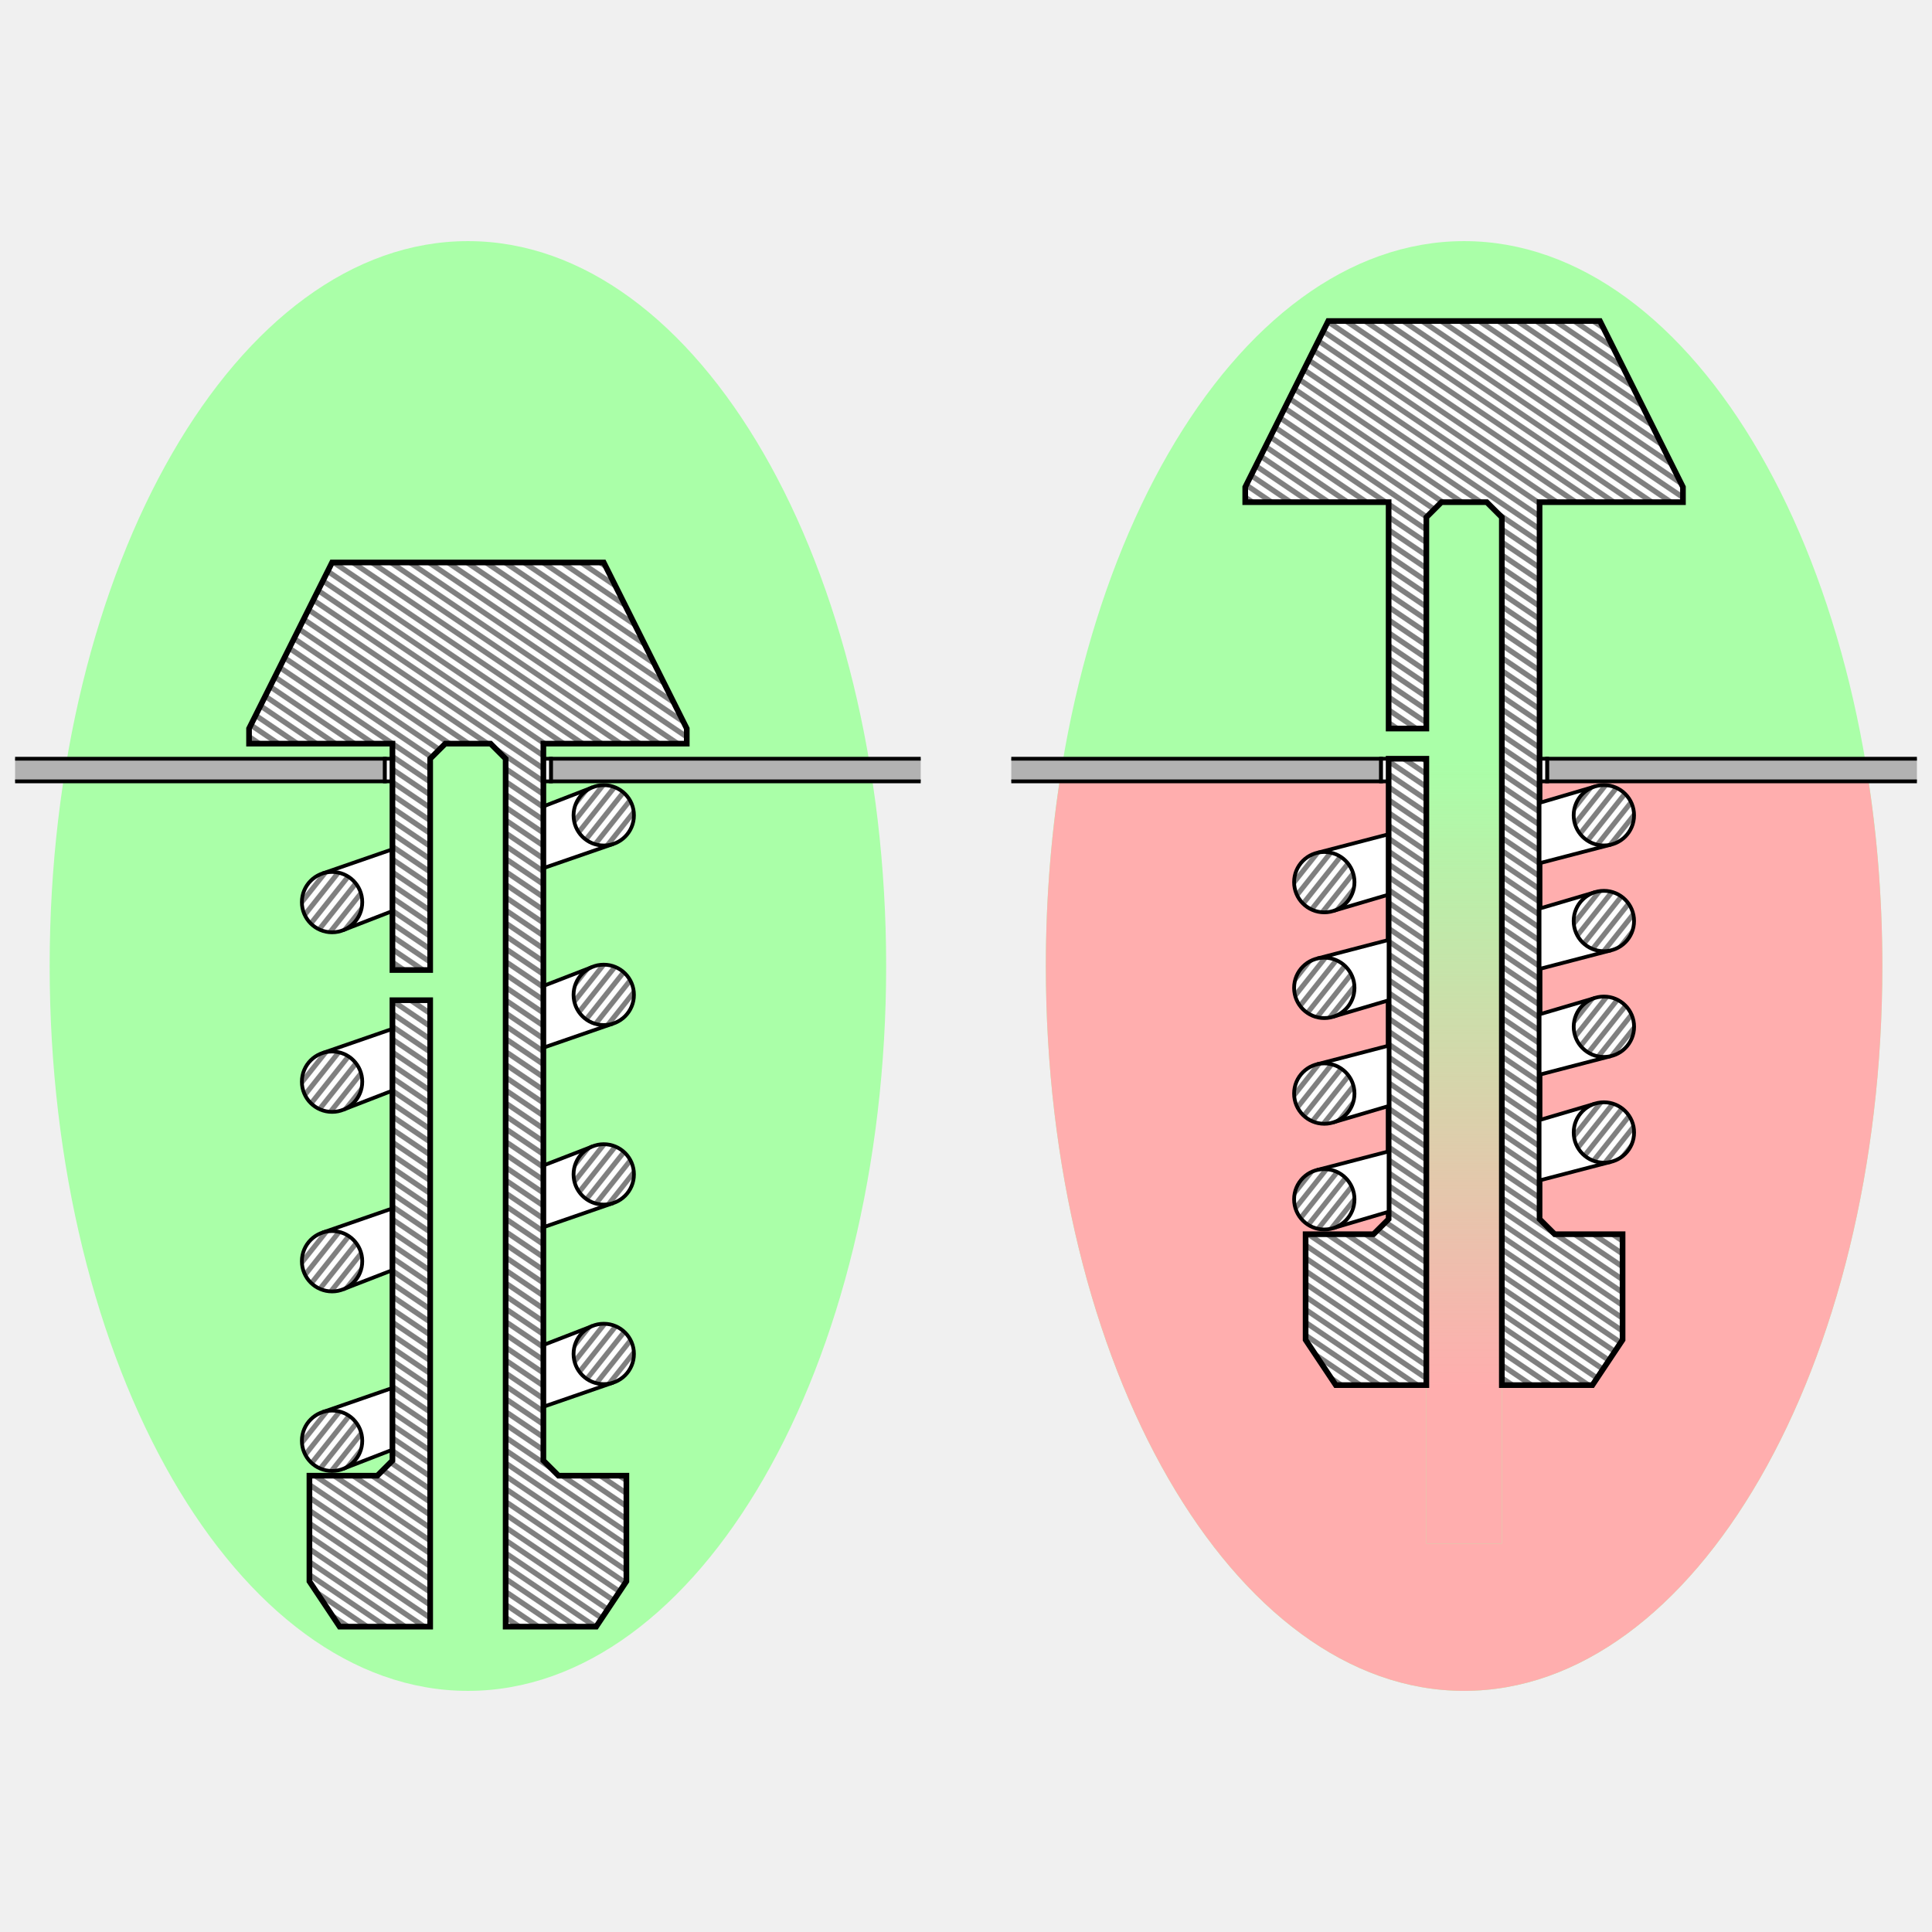
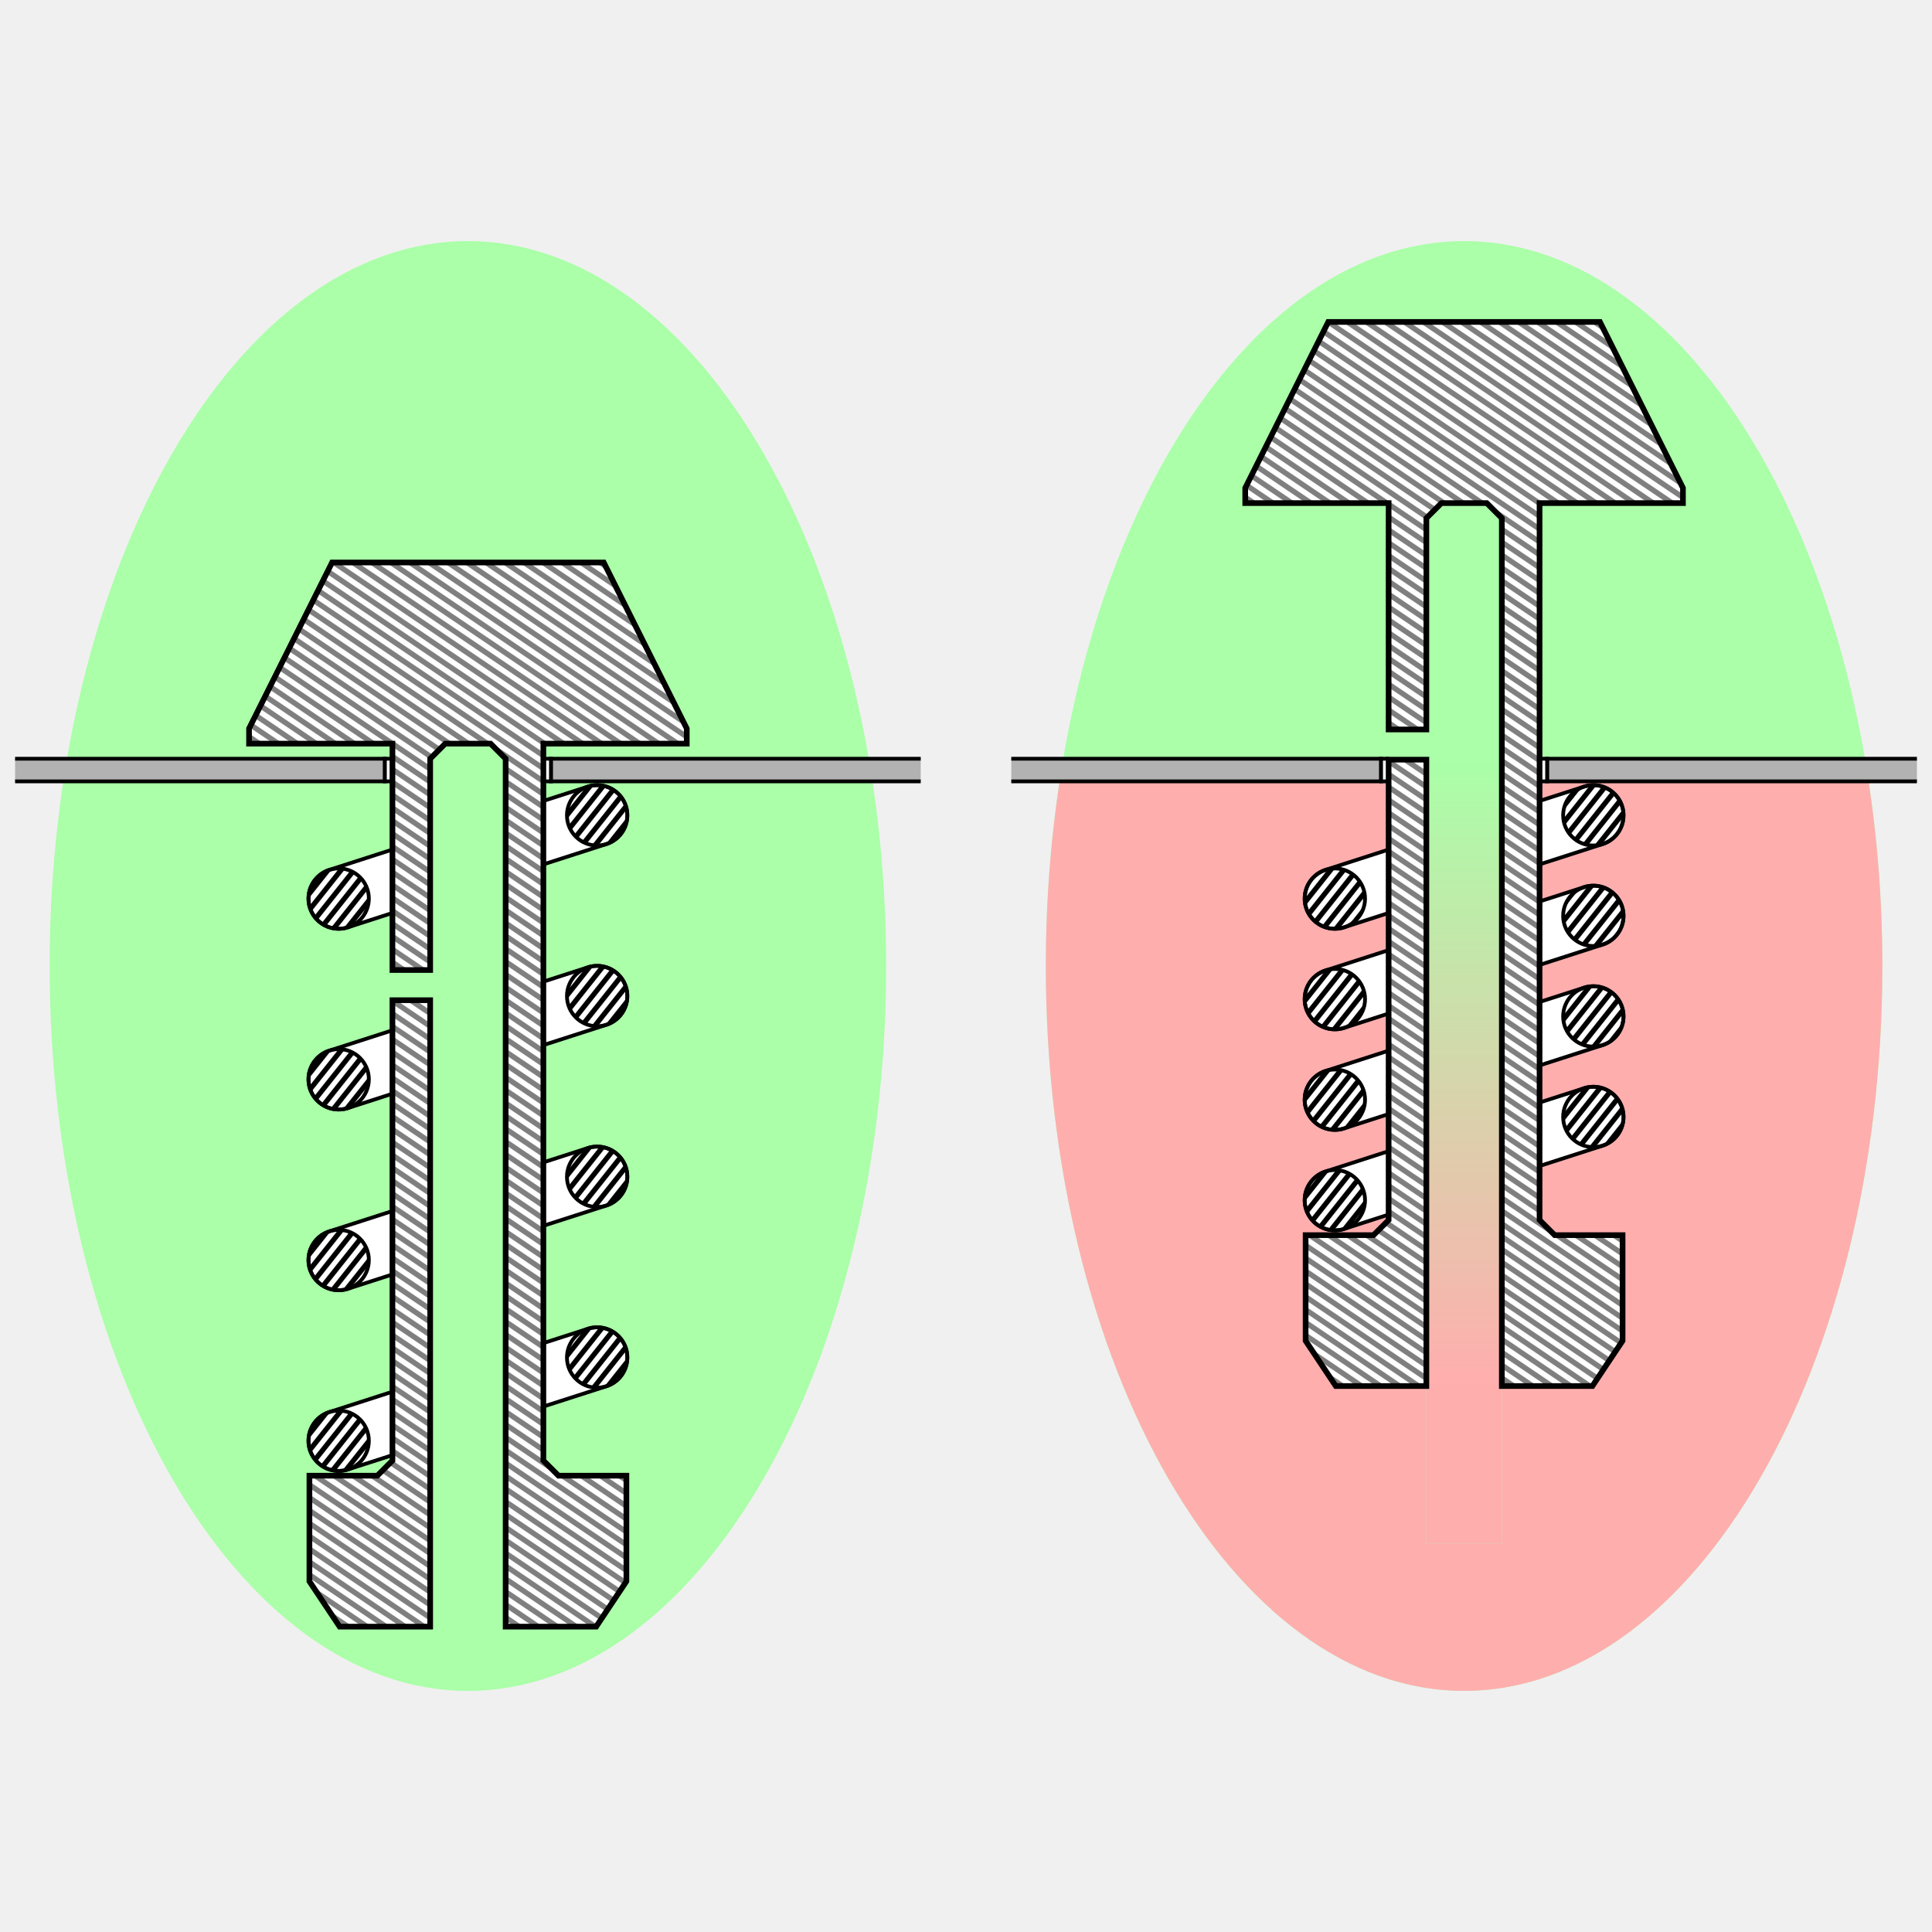
- <svg xmlns="http://www.w3.org/2000/svg" xmlns:xlink="http://www.w3.org/1999/xlink" version="1.1" viewBox="0 0 512 512">
+ <svg xmlns="http://www.w3.org/2000/svg" xmlns:xlink="http://www.w3.org/1999/xlink" viewBox="0 0 512 512">
  <defs>
+     <pattern id="pattern2251" patternTransform="matrix(1.0573 .84037 -5.9659 7.506 -43.107 -32.339)" xlink:href="#pattern4893-4-2" />
    <pattern id="pattern4885" patternTransform="matrix(-.79064 1.1693 21.741 14.7 232.62 13.961)" xlink:href="#Strips1_1" />
    <pattern id="Strips1_1" width="2" height="1" patternTransform="translate(0) scale(10)" patternUnits="userSpaceOnUse">
      <rect y="-.5" width="1" height="2" />
    </pattern>
-     <pattern id="pattern4893-4" patternTransform="matrix(1.0573 .84037 -5.9659 7.506 5.1597e-6 -1.0502e-6)" xlink:href="#Strips1_1-8" />
-     <pattern id="Strips1_1-8" width="2" height="1" patternTransform="translate(0) scale(10)" patternUnits="userSpaceOnUse">
-       <rect y="-.5" width="1" height="2" />
-     </pattern>
-     <pattern id="pattern4893-4-4" patternTransform="matrix(1.0573 .84037 -5.9659 7.506 5.1597e-6 -1.0502e-6)" xlink:href="#Strips1_1-8-4" />
-     <pattern id="Strips1_1-8-4" width="2" height="1" patternTransform="translate(0) scale(10)" patternUnits="userSpaceOnUse">
-       <rect y="-.5" width="1" height="2" />
-     </pattern>
-     <pattern id="pattern4893-4-5" patternTransform="matrix(1.0573 .84037 -5.9659 7.506 5.1597e-6 -1.0502e-6)" xlink:href="#Strips1_1-8-7" />
-     <pattern id="Strips1_1-8-7" width="2" height="1" patternTransform="translate(0) scale(10)" patternUnits="userSpaceOnUse">
-       <rect y="-.5" width="1" height="2" />
-     </pattern>
-     <pattern id="pattern4893-4-47" patternTransform="matrix(1.0573 .84037 -5.9659 7.506 5.1597e-6 -1.0502e-6)" xlink:href="#Strips1_1-8-3" />
-     <pattern id="Strips1_1-8-3" width="2" height="1" patternTransform="translate(0) scale(10)" patternUnits="userSpaceOnUse">
-       <rect y="-.5" width="1" height="2" />
-     </pattern>
    <pattern id="pattern4893-4-2" patternTransform="matrix(1.0573 .84037 -5.9659 7.506 5.1597e-6 -1.0502e-6)" xlink:href="#Strips1_1-8-2" />
    <pattern id="Strips1_1-8-2" width="2" height="1" patternTransform="translate(0) scale(10)" patternUnits="userSpaceOnUse">
-       <rect y="-.5" width="1" height="2" />
-     </pattern>
-     <pattern id="pattern4893-4-5-6" patternTransform="matrix(1.0573 .84037 -5.9659 7.506 5.1597e-6 -1.0502e-6)" xlink:href="#Strips1_1-8-7-0" />
-     <pattern id="Strips1_1-8-7-0" width="2" height="1" patternTransform="translate(0) scale(10)" patternUnits="userSpaceOnUse">
-       <rect y="-.5" width="1" height="2" />
-     </pattern>
-     <pattern id="pattern4893-4-47-2" patternTransform="matrix(1.0573 .84037 -5.9659 7.506 5.1597e-6 -1.0502e-6)" xlink:href="#Strips1_1-8-3-6" />
-     <pattern id="Strips1_1-8-3-6" width="2" height="1" patternTransform="translate(0) scale(10)" patternUnits="userSpaceOnUse">
-       <rect y="-.5" width="1" height="2" />
-     </pattern>
-     <pattern id="pattern4893-4-4-5" patternTransform="matrix(1.0573 .84037 -5.9659 7.506 5.1597e-6 -1.0502e-6)" xlink:href="#Strips1_1-8-4-5" />
-     <pattern id="Strips1_1-8-4-5" width="2" height="1" patternTransform="translate(0) scale(10)" patternUnits="userSpaceOnUse">
-       <rect y="-.5" width="1" height="2" />
-     </pattern>
-     <pattern id="pattern4893-4-28" patternTransform="matrix(1.0573 .84037 -5.9659 7.506 5.1597e-6 -1.0502e-6)" xlink:href="#Strips1_1-8-35" />
-     <pattern id="Strips1_1-8-35" width="2" height="1" patternTransform="translate(0) scale(10)" patternUnits="userSpaceOnUse">
-       <rect y="-.5" width="1" height="2" />
-     </pattern>
-     <pattern id="pattern4885-3" patternTransform="matrix(-.79064 1.1693 21.741 14.7 490.62 -56.965)" xlink:href="#Strips1_1-4" />
-     <pattern id="Strips1_1-4" width="2" height="1" patternTransform="translate(0) scale(10)" patternUnits="userSpaceOnUse">
-       <rect y="-.5" width="1" height="2" />
-     </pattern>
-     <pattern id="pattern4893-4-28-6" patternTransform="matrix(1.0573 .84037 -5.9659 7.506 5.1597e-6 -1.0502e-6)" xlink:href="#Strips1_1-8-35-8" />
-     <pattern id="Strips1_1-8-35-8" width="2" height="1" patternTransform="translate(0) scale(10)" patternUnits="userSpaceOnUse">
-       <rect y="-.5" width="1" height="2" />
-     </pattern>
-     <pattern id="pattern4893-4-28-7" patternTransform="matrix(1.0573 .84037 -5.9659 7.506 5.1597e-6 -1.0502e-6)" xlink:href="#Strips1_1-8-35-0" />
-     <pattern id="Strips1_1-8-35-0" width="2" height="1" patternTransform="translate(0) scale(10)" patternUnits="userSpaceOnUse">
-       <rect y="-.5" width="1" height="2" />
-     </pattern>
-     <pattern id="pattern4893-4-28-8" patternTransform="matrix(1.0573 .84037 -5.9659 7.506 5.1597e-6 -1.0502e-6)" xlink:href="#Strips1_1-8-35-9" />
-     <pattern id="Strips1_1-8-35-9" width="2" height="1" patternTransform="translate(0) scale(10)" patternUnits="userSpaceOnUse">
-       <rect y="-.5" width="1" height="2" />
-     </pattern>
-     <pattern id="pattern4893-4-28-2" patternTransform="matrix(1.0573 .84037 -5.9659 7.506 5.1597e-6 -1.0502e-6)" xlink:href="#Strips1_1-8-35-2" />
-     <pattern id="Strips1_1-8-35-2" width="2" height="1" patternTransform="translate(0) scale(10)" patternUnits="userSpaceOnUse">
-       <rect y="-.5" width="1" height="2" />
-     </pattern>
-     <pattern id="pattern4893-4-28-7-8" patternTransform="matrix(1.0573 .84037 -5.9659 7.506 5.1597e-6 -1.0502e-6)" xlink:href="#Strips1_1-8-35-0-3" />
-     <pattern id="Strips1_1-8-35-0-3" width="2" height="1" patternTransform="translate(0) scale(10)" patternUnits="userSpaceOnUse">
-       <rect y="-.5" width="1" height="2" />
-     </pattern>
-     <pattern id="pattern4893-4-28-8-6" patternTransform="matrix(1.0573 .84037 -5.9659 7.506 5.1597e-6 -1.0502e-6)" xlink:href="#Strips1_1-8-35-9-2" />
-     <pattern id="Strips1_1-8-35-9-2" width="2" height="1" patternTransform="translate(0) scale(10)" patternUnits="userSpaceOnUse">
-       <rect y="-.5" width="1" height="2" />
-     </pattern>
-     <pattern id="pattern4893-4-28-6-4" patternTransform="matrix(1.0573 .84037 -5.9659 7.506 5.1597e-6 -1.0502e-6)" xlink:href="#Strips1_1-8-35-8-2" />
-     <pattern id="Strips1_1-8-35-8-2" width="2" height="1" patternTransform="translate(0) scale(10)" patternUnits="userSpaceOnUse">
      <rect y="-.5" width="1" height="2" />
    </pattern>
    <linearGradient id="linearGradient102224" x1="700" x2="700" y1="268" y2="427.62" gradientTransform="matrix(1 0 0 1.04 -312 -77.646)" gradientUnits="userSpaceOnUse">
      <stop stop-color="#ffaeae" stop-opacity="0" offset="0" />
      <stop stop-color="#ffaeae" offset="1" />
    </linearGradient>
  </defs>
  <ellipse cx="124" cy="256" rx="110.84" ry="192.1" fill="#aaffa8" />
+   <g stroke="#000" stroke-width="1px">
+     <path d="m4 207.07h98v-6h-98" fill="#b2b2b2" />
+     <path d="m244 207.07h-98v-6h98" fill="#b2b2b2" />
+     <path d="m104 201.07h-2v6h2" fill="#fff" />
+     <path d="m144 201.07h2v6h-2" fill="#fff" />
+   </g>
  <g stroke="#000">
-     <g stroke-width="1px">
-       <path d="m4 207.07h98v-6h-98" fill="#b2b2b2" />
-       <path d="m244 207.07h-98v-6h98" fill="#b2b2b2" />
-       <path d="m104 201.07h-2v6h2" fill="#fff" />
-       <path d="m144 201.07h2v6h-2" fill="#fff" />
-     </g>
-     <path d="m90.949 246.49 13.051-5.054v-16.364l-18.51 6.401" fill="#fff" />
-     <circle cx="88" cy="239.07" r="8" fill="#fff" />
+     <path d="m104 368.82-16.703 5.381c-2.72 0.877-4.766 3.138-5.368 5.932-0.601 2.795 0.334 5.697 2.453 7.615s5.101 2.559 7.821 1.682l11.797-3.8z" fill="#fff" style="font-variation-settings:normal" />
+     <circle cx="89.75" cy="381.82" r="8" fill="url(#pattern2251)" style="font-variation-settings:normal" />
  </g>
-   <circle cx="88" cy="239.07" r="8" fill="url(#pattern4893-4)" opacity=".5" />
-   <path d="m90.949 389.24 13.051-5.054v-16.364l-18.51 6.401" fill="#fff" stroke="#000" />
-   <circle cx="88" cy="381.82" r="8" fill="#fff" stroke="#000" />
-   <circle cx="88" cy="381.82" r="8" fill="url(#pattern4893-4-4)" opacity=".5" />
-   <path d="m90.949 341.66 13.051-5.054v-16.364l-18.51 6.401" fill="#fff" stroke="#000" />
-   <circle cx="88" cy="334.24" r="8" fill="#fff" stroke="#000" />
-   <circle cx="88" cy="334.24" r="8" fill="url(#pattern4893-4-47)" opacity=".5" />
-   <path d="m90.949 294.08 13.051-5.054v-16.364l-18.51 6.401" fill="#fff" stroke="#000" />
-   <circle cx="88" cy="286.66" r="8" fill="#fff" stroke="#000" />
-   <circle cx="88" cy="286.66" r="8" fill="url(#pattern4893-4-5)" opacity=".5" />
-   <path d="m157.05 208.65-13.051 5.053v16.364l18.51-6.4" fill="#fff" stroke="#000" />
-   <circle cx="160" cy="216.07" r="8" fill="#fff" stroke="#000" />
-   <circle cx="160" cy="216.07" r="8" fill="url(#pattern4893-4-4-5)" opacity=".5" />
-   <path d="m157.05 256.23-13.051 5.053v16.364l18.51-6.4" fill="#fff" stroke="#000" />
-   <circle cx="160" cy="263.65" r="8" fill="#fff" stroke="#000" />
-   <circle cx="160" cy="263.65" r="8" fill="url(#pattern4893-4-47-2)" opacity=".5" />
-   <path d="m157.05 303.81-13.051 5.053v16.364l18.51-6.4" fill="#fff" stroke="#000" />
-   <circle cx="160" cy="311.23" r="8" fill="#fff" stroke="#000" />
-   <circle cx="160" cy="311.23" r="8" fill="url(#pattern4893-4-5-6)" opacity=".5" />
-   <path d="m157.05 351.39-13.051 5.053v16.364l18.51-6.4" fill="#fff" stroke="#000" />
-   <circle cx="160" cy="358.81" r="8" fill="#fff" stroke="#000" />
-   <circle cx="160" cy="358.81" r="8" fill="url(#pattern4893-4-2)" opacity=".5" />
-   <path d="m88 149.07-22 44v4h38v60h10v-56l4-4h12l4 4v230h24l8-12v-28h-18l-4-4v-190h38v-4l-22-44zm16 116v122l-4 4h-18v28l8 12h24v-166z" fill="#fff" stroke="#000" stroke-width="1.5" />
-   <path d="m88 149.07-22 44v4h38v60h10v-56l4-4h12l4 4v230h24l8-12v-28h-18l-4-4v-190h38v-4l-22-44zm16 116v122l-4 4h-18v28l8 12h24v-166z" fill="url(#pattern4885)" opacity=".5" />
  <ellipse cx="388" cy="256" rx="110.84" ry="192.1" fill="#aaffa8" />
  <path d="m281.79 201.07a110.84 192.1 0 0 0-4.629 54.926 110.84 192.1 0 0 0 110.84 192.1 110.84 192.1 0 0 0 110.84-192.1 110.84 192.1 0 0 0-4.629-54.926h-96.213v208h-20v-208z" fill="#ffaeae" />
  <g stroke="#000" stroke-width="1px">
    <path d="m268 207.07h98v-6h-98" fill="#b2b2b2" />
    <path d="m508 207.07h-98v-6h98" fill="#b2b2b2" />
    <path d="m368 201.07h-2v6h2" fill="#fff" />
    <path d="m408 201.07h2v6h-2" fill="#fff" />
  </g>
-   <path d="m353.31 241.41 14.689-4.33-1e-3 -16-18.954 4.931" fill="#fff" stroke="#000" />
-   <circle cx="350.95" cy="233.78" r="8" fill="#fff" stroke="#000" />
-   <circle cx="350.95" cy="233.78" r="8" fill="url(#pattern4893-4-28)" opacity=".5" />
  <path d="m378 201.07h20v208h-20z" fill="url(#linearGradient102224)" />
-   <path d="m352 85.074-22 44v4h38v60h10v-56l4-4h12l4 4v230h24l8-12v-28h-18l-4-4v-190h38v-4l-22-44zm16 116v122l-4 4h-18v28l8 12h24v-166z" fill="#fff" stroke="#000" stroke-width="1.5" />
-   <path d="m352 85.074-22 44v4h38v60h10v-56l4-4h12l4 4v230h24l8-12v-28h-18l-4-4v-190h38v-4l-22-44zm16 116v122l-4 4h-18v28l8 12h24v-166z" fill="url(#pattern4885-3)" opacity=".5" />
-   <path d="m353.31 325.46 14.689-4.329-1e-3 -16-18.954 4.931" fill="#fff" stroke="#000" />
-   <circle cx="350.95" cy="317.83" r="8" fill="#fff" stroke="#000" />
-   <circle cx="350.95" cy="317.83" r="8" fill="url(#pattern4893-4-28-6)" opacity=".5" />
-   <path d="m353.31 269.42 14.689-4.329-1e-3 -16-18.954 4.931" fill="#fff" stroke="#000" />
-   <circle cx="350.95" cy="261.8" r="8" fill="#fff" stroke="#000" />
-   <circle cx="350.95" cy="261.8" r="8" fill="url(#pattern4893-4-28-7)" opacity=".5" />
-   <path d="m353.31 297.44 14.689-4.33-1e-3 -16-18.954 4.931" fill="#fff" stroke="#000" />
-   <circle cx="350.95" cy="289.81" r="8" fill="#fff" stroke="#000" />
-   <circle cx="350.95" cy="289.81" r="8" fill="url(#pattern4893-4-28-8)" opacity=".5" />
-   <path d="m422.69 292.49-14.689 4.33 1e-3 16 18.954-4.932" fill="#fff" stroke="#000" />
-   <circle cx="425.05" cy="300.12" r="8" fill="#fff" stroke="#000" />
-   <circle cx="425.05" cy="300.12" r="8" fill="url(#pattern4893-4-28-2)" opacity=".5" />
-   <path d="m422.68 208.43-14.689 4.33 1e-3 16 18.954-4.932" fill="#fff" stroke="#000" />
-   <circle cx="425.04" cy="216.06" r="8" fill="#fff" stroke="#000" />
-   <circle cx="425.04" cy="216.06" r="8" fill="url(#pattern4893-4-28-6-4)" opacity=".5" />
-   <path d="m422.69 264.47-14.689 4.33 1e-3 16 18.954-4.932" fill="#fff" stroke="#000" />
-   <circle cx="425.05" cy="272.1" r="8" fill="#fff" stroke="#000" />
-   <circle cx="425.05" cy="272.1" r="8" fill="url(#pattern4893-4-28-7-8)" opacity=".5" />
-   <path d="m422.68 236.45-14.689 4.33 1e-3 16 18.954-4.932" fill="#fff" stroke="#000" />
-   <circle cx="425.04" cy="244.08" r="8" fill="#fff" stroke="#000" />
-   <circle cx="425.04" cy="244.08" r="8" fill="url(#pattern4893-4-28-8-6)" opacity=".5" />
+   <g stroke="#000">
+     <path d="m144 229.07 16.703-5.381c2.72-0.877 4.767-3.138 5.368-5.932s-0.334-5.697-2.454-7.615c-2.119-1.917-5.1-2.559-7.821-1.682l-11.796 3.8z" fill="#fff" style="font-variation-settings:normal" />
+     <circle cx="158.25" cy="216.07" r="8" fill="url(#pattern2251)" style="font-variation-settings:normal" />
+   </g>
+   <g stroke="#000">
+     <path d="m104 225.14-16.703 5.381c-2.72 0.877-4.766 3.138-5.368 5.932-0.601 2.794 0.334 5.697 2.453 7.615s5.101 2.559 7.821 1.682l11.797-3.8z" fill="#fff" style="font-variation-settings:normal" />
+     <circle cx="89.75" cy="238.14" r="8" fill="url(#pattern2251)" style="font-variation-settings:normal" />
+   </g>
+   <g stroke="#000">
+     <path d="m104 273.04-16.703 5.382c-2.72 0.876-4.766 3.138-5.368 5.932-0.601 2.794 0.334 5.697 2.453 7.614 2.119 1.918 5.101 2.559 7.821 1.683l11.797-3.801z" fill="#fff" style="font-variation-settings:normal" />
+     <circle cx="89.75" cy="286.03" r="8" fill="url(#pattern2251)" style="font-variation-settings:normal" />
+   </g>
+   <g stroke="#000">
+     <path d="m104 320.93-16.703 5.382c-2.72 0.877-4.766 3.138-5.368 5.932-0.601 2.794 0.334 5.697 2.453 7.615 2.119 1.917 5.101 2.559 7.821 1.682l11.797-3.801z" fill="#fff" style="font-variation-settings:normal" />
+     <circle cx="89.75" cy="333.93" r="8" fill="url(#pattern2251)" style="font-variation-settings:normal" />
+   </g>
+   <g stroke="#000">
+     <path d="m144 372.75 16.703-5.381c2.72-0.877 4.767-3.138 5.368-5.932s-0.334-5.697-2.454-7.615c-2.119-1.918-5.1-2.559-7.821-1.682l-11.796 3.8z" fill="#fff" style="font-variation-settings:normal" />
+     <circle cx="158.25" cy="359.75" r="8" fill="url(#pattern2251)" style="font-variation-settings:normal" />
+   </g>
+   <g stroke="#000">
+     <path d="m144 324.85 16.703-5.381c2.72-0.877 4.767-3.138 5.368-5.932s-0.334-5.697-2.454-7.615c-2.119-1.918-5.1-2.559-7.821-1.682l-11.796 3.8z" fill="#fff" style="font-variation-settings:normal" />
+     <circle cx="158.25" cy="311.86" r="8" fill="url(#pattern2251)" style="font-variation-settings:normal" />
+   </g>
+   <g stroke="#000">
+     <path d="m144 276.96 16.703-5.381c2.72-0.877 4.767-3.138 5.368-5.932s-0.334-5.697-2.454-7.615c-2.119-1.918-5.1-2.559-7.821-1.682l-11.796 3.8z" fill="#fff" style="font-variation-settings:normal" />
+     <circle cx="158.25" cy="263.96" r="8" fill="url(#pattern2251)" style="font-variation-settings:normal" />
+   </g>
+   <g stroke="#000">
+     <path d="m368 305.07-16.703 5.381c-2.72 0.877-4.767 3.138-5.368 5.932-0.601 2.795 0.334 5.697 2.454 7.615 2.119 1.918 5.1 2.559 7.821 1.682l11.796-3.8z" fill="#fff" style="font-variation-settings:normal" />
+     <circle cx="353.75" cy="318.07" r="8" fill="url(#pattern2251)" style="font-variation-settings:normal" />
+   </g>
+   <g stroke="#000">
+     <path d="m408 229.07 16.703-5.381c2.72-0.877 4.767-3.138 5.368-5.932s-0.334-5.697-2.454-7.615c-2.119-1.917-5.1-2.559-7.821-1.682l-11.796 3.8z" fill="#fff" style="font-variation-settings:normal" />
+     <circle cx="422.25" cy="216.07" r="8" fill="url(#pattern2251)" style="font-variation-settings:normal" />
+   </g>
+   <g stroke="#000">
+     <path d="m368 225.14-16.703 5.381c-2.72 0.877-4.767 3.138-5.368 5.932s0.334 5.697 2.454 7.615c2.119 1.918 5.1 2.559 7.821 1.682l11.796-3.8z" fill="#fff" style="font-variation-settings:normal" />
+     <circle cx="353.75" cy="238.14" r="8" fill="url(#pattern2251)" style="font-variation-settings:normal" />
+   </g>
+   <g stroke="#000">
+     <path d="m368 251.79-16.703 5.382c-2.72 0.876-4.767 3.138-5.368 5.932s0.334 5.697 2.454 7.614c2.119 1.918 5.1 2.559 7.821 1.683l11.796-3.801z" fill="#fff" style="font-variation-settings:normal" />
+     <circle cx="353.75" cy="264.78" r="8" fill="url(#pattern2251)" style="font-variation-settings:normal" />
+   </g>
+   <g stroke="#000">
+     <path d="m368 278.43-16.703 5.382c-2.72 0.877-4.767 3.138-5.368 5.932s0.334 5.697 2.454 7.615c2.119 1.917 5.1 2.559 7.821 1.682l11.796-3.801z" fill="#fff" style="font-variation-settings:normal" />
+     <circle cx="353.75" cy="291.43" r="8" fill="url(#pattern2251)" style="font-variation-settings:normal" />
+   </g>
+   <g stroke="#000">
+     <path d="m408 255.71 16.703-5.381c2.72-0.877 4.767-3.138 5.368-5.932s-0.334-5.697-2.454-7.615c-2.119-1.918-5.1-2.559-7.821-1.682l-11.796 3.8z" fill="#fff" style="font-variation-settings:normal" />
+     <circle cx="422.25" cy="242.71" r="8" fill="url(#pattern2251)" style="font-variation-settings:normal" />
+   </g>
+   <g stroke="#000">
+     <path d="m408 282.35 16.703-5.381c2.72-0.877 4.767-3.138 5.368-5.932s-0.334-5.697-2.454-7.615c-2.119-1.918-5.1-2.559-7.821-1.682l-11.796 3.8z" fill="#fff" style="font-variation-settings:normal" />
+     <circle cx="422.25" cy="269.36" r="8" fill="url(#pattern2251)" style="font-variation-settings:normal" />
+   </g>
+   <g stroke="#000">
+     <path d="m408 309 16.703-5.381c2.72-0.877 4.767-3.138 5.368-5.932s-0.334-5.697-2.454-7.615c-2.119-1.918-5.1-2.559-7.821-1.682l-11.796 3.8z" fill="#fff" style="font-variation-settings:normal" />
+     <circle cx="422.25" cy="296" r="8" fill="url(#pattern2251)" style="font-variation-settings:normal" />
+   </g>
+   <path d="m352 85.32-22 44v4h38v60h10v-56l4-4h12l4 4v230h24l8-12v-28h-18l-4-4v-190h38v-4l-22-44zm16 116v122l-4 4h-18v28l8 12h24v-166z" fill="#fff" stroke="#000" stroke-width="1.5" />
+   <path d="m352 85.32-22 44v4h38v60h10v-56l4-4h12l4 4v230h24l8-12v-28h-18l-4-4v-190h38v-4l-22-44zm16 116v122l-4 4h-18v28l8 12h24v-166z" fill="url(#pattern4885)" opacity=".5" />
+   <path d="m88 149.07-22 44v4h38v60h10v-56l4-4h12l4 4v230h24l8-12v-28h-18l-4-4v-190h38v-4l-22-44zm16 116v122l-4 4h-18v28l8 12h24v-166z" fill="#fff" stroke="#000" stroke-width="1.5" />
+   <path d="m88 149.07-22 44v4h38v60h10v-56l4-4h12l4 4v230h24l8-12v-28h-18l-4-4v-190h38v-4l-22-44zm16 116v122l-4 4h-18v28l8 12h24v-166z" fill="url(#pattern4885)" opacity=".5" />
</svg>
